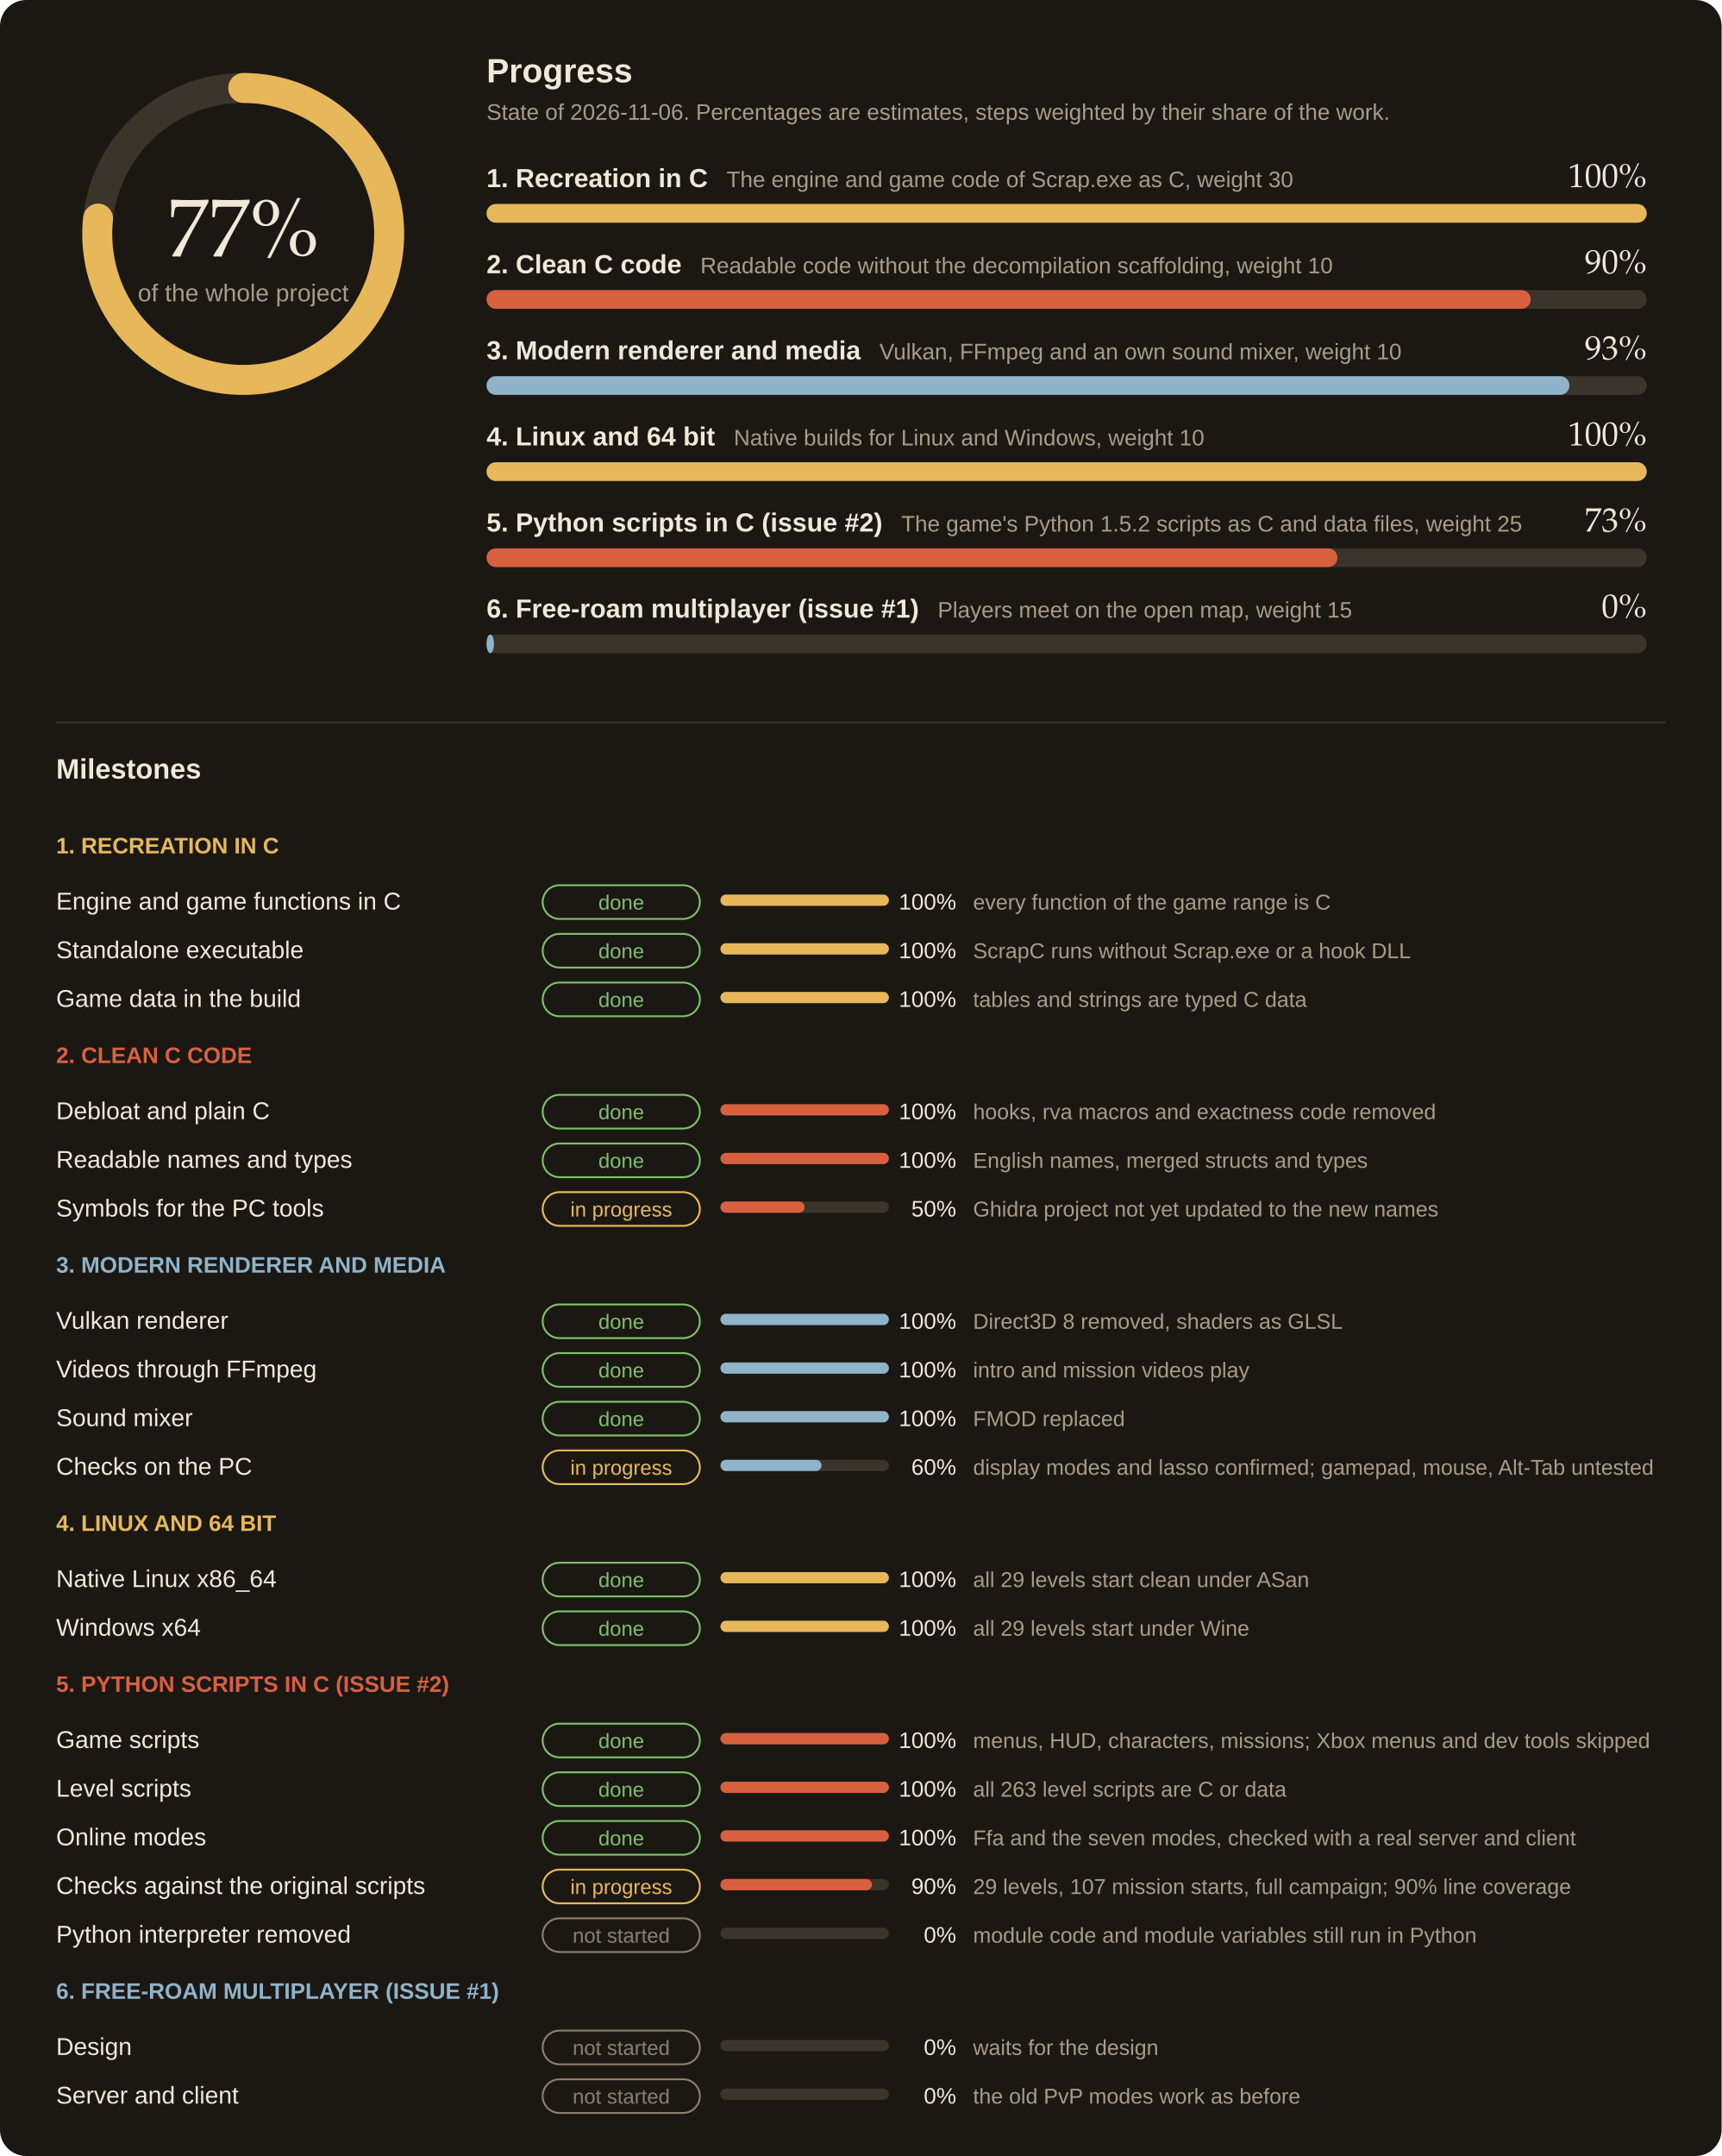
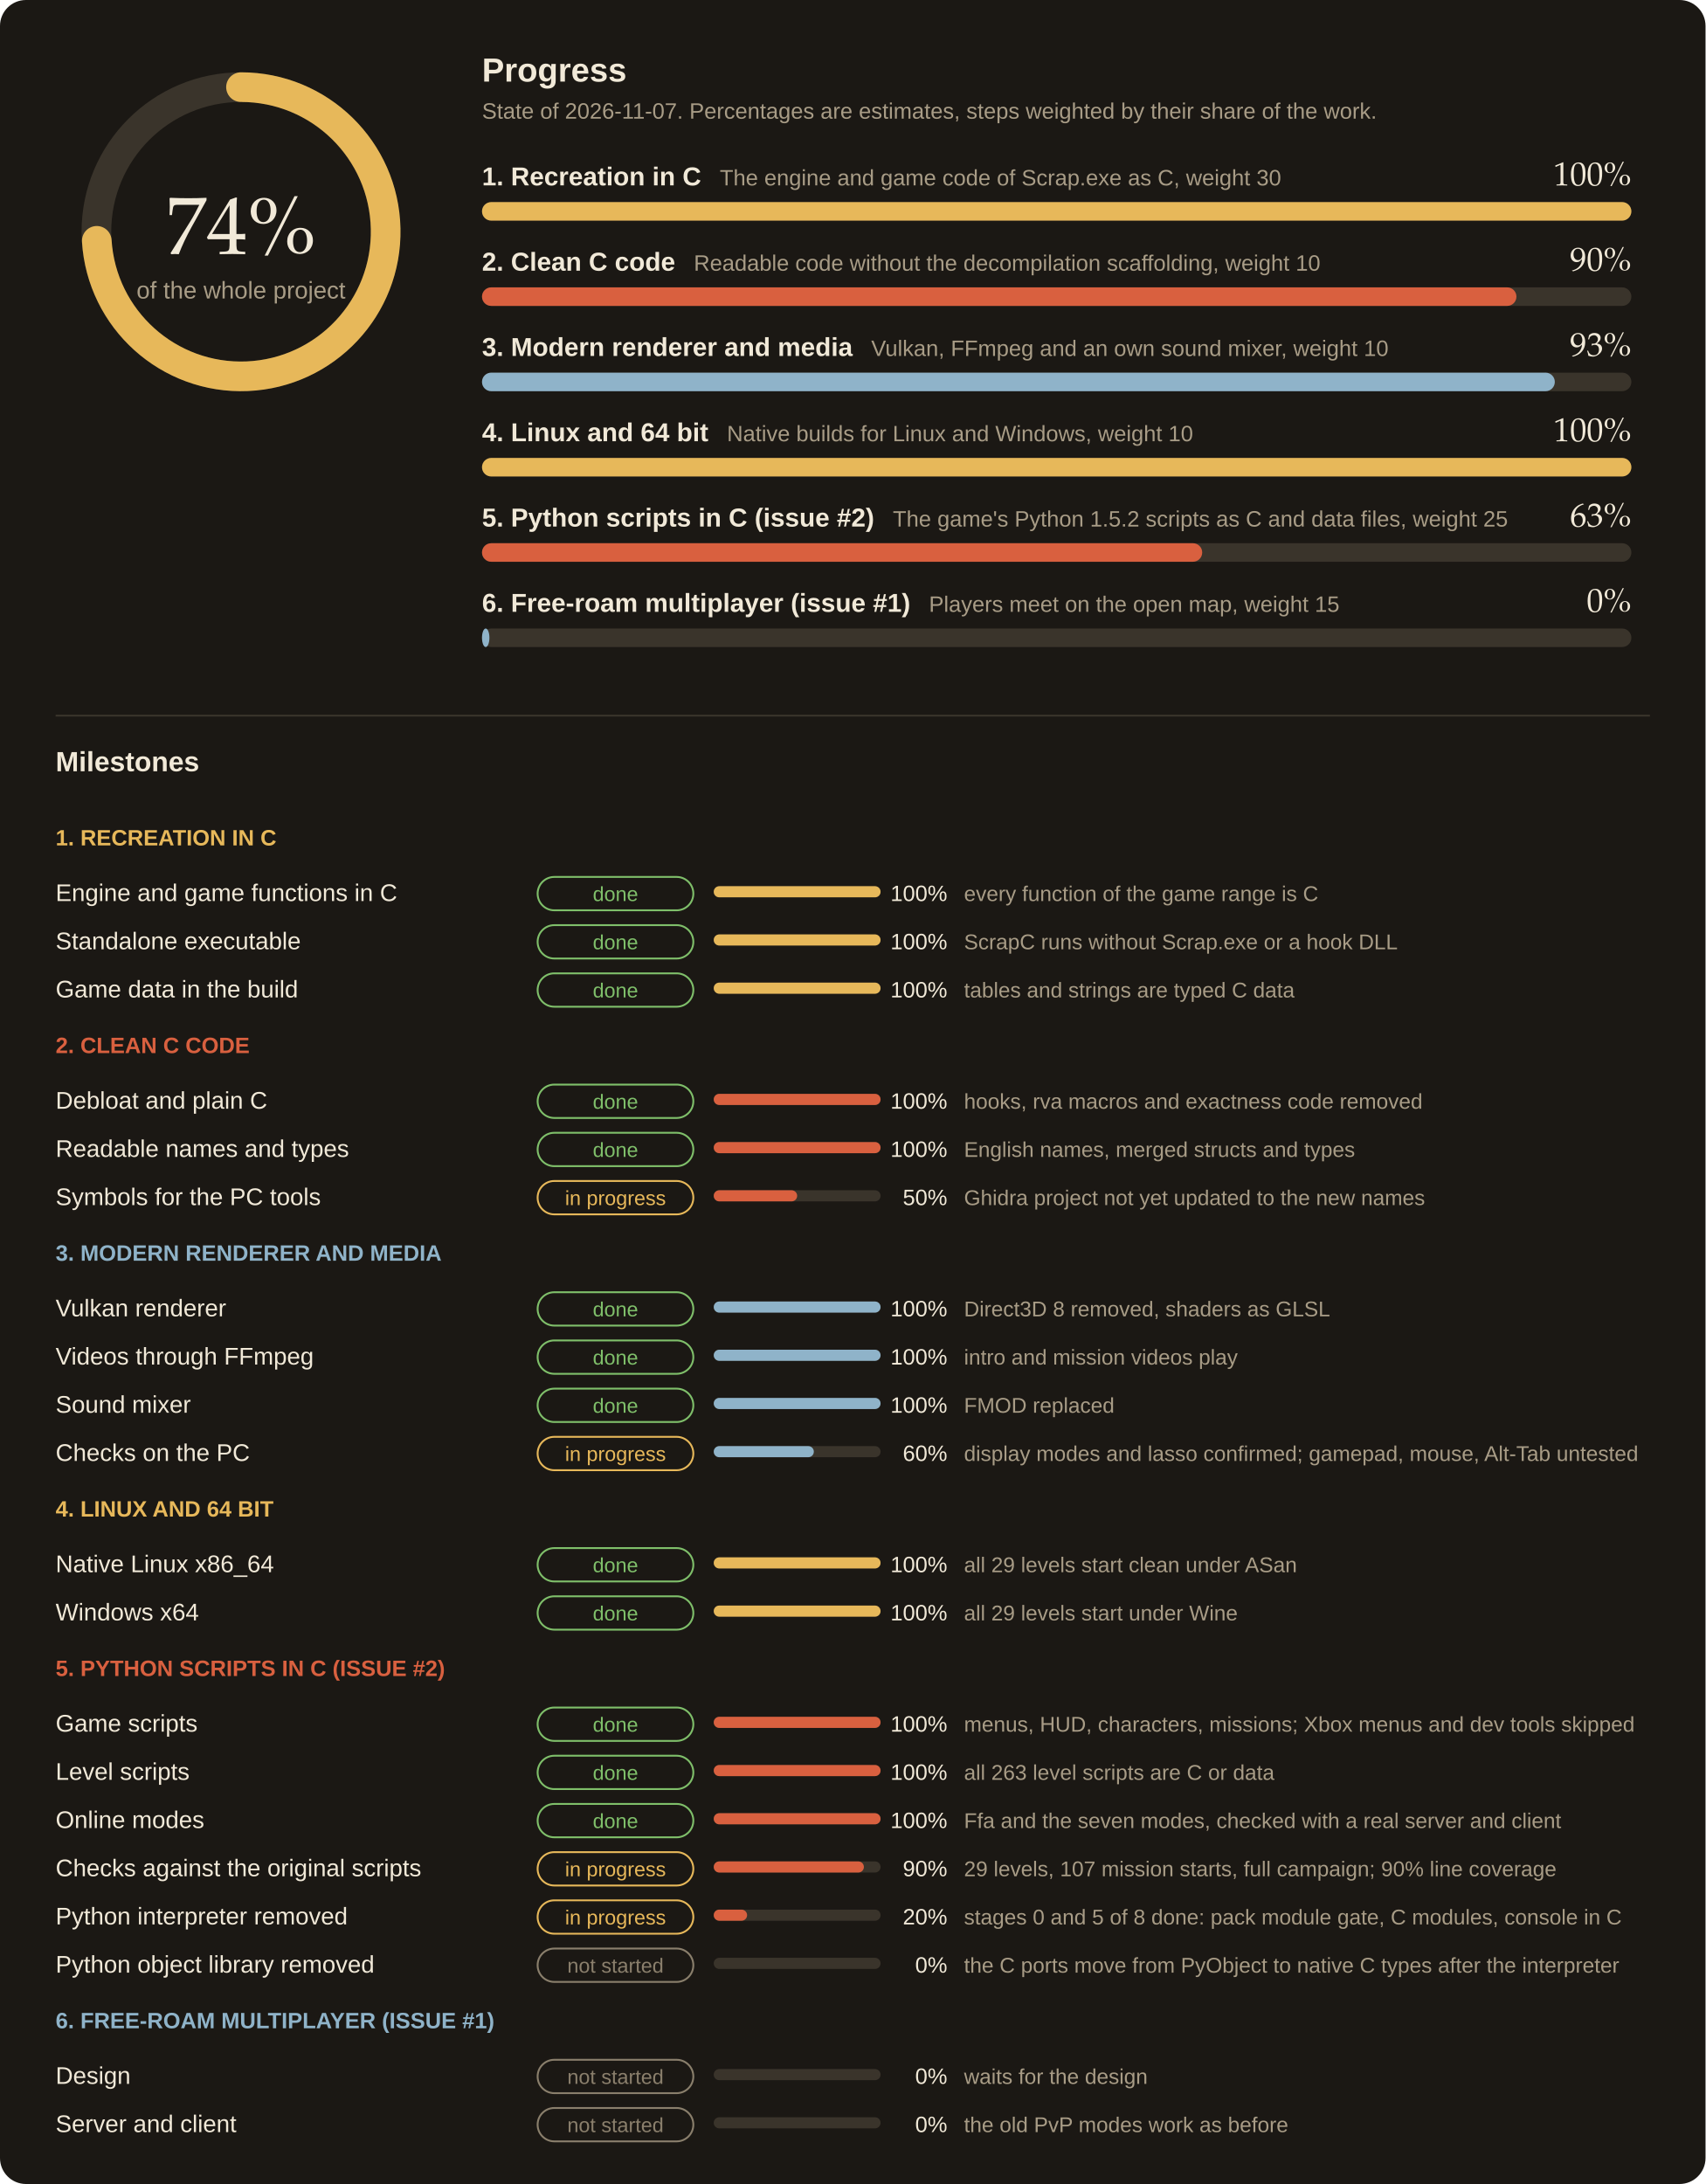
- <svg xmlns="http://www.w3.org/2000/svg" viewBox="0 0 920 1152" width="920" height="1152">
-   <rect width="920" height="1152" rx="14" fill="#1b1814" />
+ <svg xmlns="http://www.w3.org/2000/svg" viewBox="0 0 920 1178" width="920" height="1178">
+   <rect width="920" height="1178" rx="14" fill="#1b1814" />
  <circle cx="130" cy="125" r="78" fill="none" stroke="#3a342b" stroke-width="16" />
-   <path d="M130.0,47.0 A78,78 0 1 1 52.4,116.8" fill="none" stroke="#e7b85a" stroke-width="16" stroke-linecap="round" />
-   <text x="130" y="137" text-anchor="middle" font-family="'Palatino Linotype', 'Book Antiqua', Palatino, Georgia, serif" font-size="44" fill="#f1e9d8">77%</text>
+   <path d="M130.0,47.0 A78,78 0 1 1 52.2,129.9" fill="none" stroke="#e7b85a" stroke-width="16" stroke-linecap="round" />
+   <text x="130" y="137" text-anchor="middle" font-family="'Palatino Linotype', 'Book Antiqua', Palatino, Georgia, serif" font-size="44" fill="#f1e9d8">74%</text>
  <text x="130" y="161" text-anchor="middle" font-family="'Segoe UI', 'Helvetica Neue', Arial, sans-serif" font-size="13" fill="#a89c86">of the whole project</text>
  <text x="260" y="44" font-family="'Segoe UI', 'Helvetica Neue', Arial, sans-serif" font-size="18" font-weight="600" fill="#f1e9d8">Progress</text>
-   <text x="260" y="64" font-family="'Segoe UI', 'Helvetica Neue', Arial, sans-serif" font-size="12" fill="#a89c86">State of 2026-11-06. Percentages are estimates, steps weighted by their share of the work.</text>
+   <text x="260" y="64" font-family="'Segoe UI', 'Helvetica Neue', Arial, sans-serif" font-size="12" fill="#a89c86">State of 2026-11-07. Percentages are estimates, steps weighted by their share of the work.</text>
  <text x="260" y="100" font-family="'Segoe UI', 'Helvetica Neue', Arial, sans-serif" font-size="14" font-weight="600" fill="#f1e9d8">1. Recreation in C<tspan dx="10" font-weight="400" fill="#a89c86" font-size="12">The engine and game code of Scrap.exe as C, weight 30</tspan>
  </text>
  <text x="880" y="100" text-anchor="end" font-family="'Palatino Linotype', 'Book Antiqua', Palatino, Georgia, serif" font-size="18" fill="#f1e9d8">100%</text>
  <rect x="260" y="109" width="620" height="10" rx="5" fill="#3a342b" />
  <rect x="260" y="109" width="620.0" height="10" rx="5" fill="#e7b85a" />
  <text x="260" y="146" font-family="'Segoe UI', 'Helvetica Neue', Arial, sans-serif" font-size="14" font-weight="600" fill="#f1e9d8">2. Clean C code<tspan dx="10" font-weight="400" fill="#a89c86" font-size="12">Readable code without the decompilation scaffolding, weight 10</tspan>
  </text>
  <text x="880" y="146" text-anchor="end" font-family="'Palatino Linotype', 'Book Antiqua', Palatino, Georgia, serif" font-size="18" fill="#f1e9d8">90%</text>
  <rect x="260" y="155" width="620" height="10" rx="5" fill="#3a342b" />
  <rect x="260" y="155" width="558.0" height="10" rx="5" fill="#d9603f" />
  <text x="260" y="192" font-family="'Segoe UI', 'Helvetica Neue', Arial, sans-serif" font-size="14" font-weight="600" fill="#f1e9d8">3. Modern renderer and media<tspan dx="10" font-weight="400" fill="#a89c86" font-size="12">Vulkan, FFmpeg and an own sound mixer, weight 10</tspan>
  </text>
  <text x="880" y="192" text-anchor="end" font-family="'Palatino Linotype', 'Book Antiqua', Palatino, Georgia, serif" font-size="18" fill="#f1e9d8">93%</text>
  <rect x="260" y="201" width="620" height="10" rx="5" fill="#3a342b" />
  <rect x="260" y="201" width="578.7" height="10" rx="5" fill="#8fb3c9" />
  <text x="260" y="238" font-family="'Segoe UI', 'Helvetica Neue', Arial, sans-serif" font-size="14" font-weight="600" fill="#f1e9d8">4. Linux and 64 bit<tspan dx="10" font-weight="400" fill="#a89c86" font-size="12">Native builds for Linux and Windows, weight 10</tspan>
  </text>
  <text x="880" y="238" text-anchor="end" font-family="'Palatino Linotype', 'Book Antiqua', Palatino, Georgia, serif" font-size="18" fill="#f1e9d8">100%</text>
  <rect x="260" y="247" width="620" height="10" rx="5" fill="#3a342b" />
  <rect x="260" y="247" width="620.0" height="10" rx="5" fill="#e7b85a" />
  <text x="260" y="284" font-family="'Segoe UI', 'Helvetica Neue', Arial, sans-serif" font-size="14" font-weight="600" fill="#f1e9d8">5. Python scripts in C (issue #2)<tspan dx="10" font-weight="400" fill="#a89c86" font-size="12">The game's Python 1.5.2 scripts as C and data files, weight 25</tspan>
  </text>
-   <text x="880" y="284" text-anchor="end" font-family="'Palatino Linotype', 'Book Antiqua', Palatino, Georgia, serif" font-size="18" fill="#f1e9d8">73%</text>
+   <text x="880" y="284" text-anchor="end" font-family="'Palatino Linotype', 'Book Antiqua', Palatino, Georgia, serif" font-size="18" fill="#f1e9d8">63%</text>
  <rect x="260" y="293" width="620" height="10" rx="5" fill="#3a342b" />
-   <rect x="260" y="293" width="454.7" height="10" rx="5" fill="#d9603f" />
+   <rect x="260" y="293" width="388.5" height="10" rx="5" fill="#d9603f" />
  <text x="260" y="330" font-family="'Segoe UI', 'Helvetica Neue', Arial, sans-serif" font-size="14" font-weight="600" fill="#f1e9d8">6. Free-roam multiplayer (issue #1)<tspan dx="10" font-weight="400" fill="#a89c86" font-size="12">Players meet on the open map, weight 15</tspan>
  </text>
  <text x="880" y="330" text-anchor="end" font-family="'Palatino Linotype', 'Book Antiqua', Palatino, Georgia, serif" font-size="18" fill="#f1e9d8">0%</text>
  <rect x="260" y="339" width="620" height="10" rx="5" fill="#3a342b" />
  <rect x="260" y="339" width="4.0" height="10" rx="5" fill="#8fb3c9" />
  <line x1="30" y1="386" x2="890" y2="386" stroke="#3a342b" />
  <text x="30" y="416" font-family="'Segoe UI', 'Helvetica Neue', Arial, sans-serif" font-size="15" font-weight="600" fill="#f1e9d8">Milestones</text>
  <text x="30" y="456" font-family="'Segoe UI', 'Helvetica Neue', Arial, sans-serif" font-size="12" font-weight="600" fill="#e7b85a">1. RECREATION IN C</text>
  <text x="30" y="486" font-family="'Segoe UI', 'Helvetica Neue', Arial, sans-serif" font-size="13" fill="#f1e9d8">Engine and game functions in C</text>
  <rect x="290" y="473" width="84" height="18" rx="9" fill="none" stroke="#7fbf6a" />
  <text x="332" y="486" text-anchor="middle" font-family="'Segoe UI', 'Helvetica Neue', Arial, sans-serif" font-size="11" fill="#7fbf6a">done</text>
  <rect x="385" y="478" width="90" height="6" rx="3" fill="#3a342b" />
  <rect x="385" y="478" width="90.0" height="6" rx="3" fill="#e7b85a" />
  <text x="511" y="486" text-anchor="end" font-family="'Segoe UI', 'Helvetica Neue', Arial, sans-serif" font-size="12" fill="#f1e9d8">100%</text>
  <text x="520" y="486" font-family="'Segoe UI', 'Helvetica Neue', Arial, sans-serif" font-size="11.5" fill="#a89c86">every function of the game range is C</text>
  <text x="30" y="512" font-family="'Segoe UI', 'Helvetica Neue', Arial, sans-serif" font-size="13" fill="#f1e9d8">Standalone executable</text>
  <rect x="290" y="499" width="84" height="18" rx="9" fill="none" stroke="#7fbf6a" />
  <text x="332" y="512" text-anchor="middle" font-family="'Segoe UI', 'Helvetica Neue', Arial, sans-serif" font-size="11" fill="#7fbf6a">done</text>
  <rect x="385" y="504" width="90" height="6" rx="3" fill="#3a342b" />
  <rect x="385" y="504" width="90.0" height="6" rx="3" fill="#e7b85a" />
  <text x="511" y="512" text-anchor="end" font-family="'Segoe UI', 'Helvetica Neue', Arial, sans-serif" font-size="12" fill="#f1e9d8">100%</text>
  <text x="520" y="512" font-family="'Segoe UI', 'Helvetica Neue', Arial, sans-serif" font-size="11.5" fill="#a89c86">ScrapC runs without Scrap.exe or a hook DLL</text>
  <text x="30" y="538" font-family="'Segoe UI', 'Helvetica Neue', Arial, sans-serif" font-size="13" fill="#f1e9d8">Game data in the build</text>
  <rect x="290" y="525" width="84" height="18" rx="9" fill="none" stroke="#7fbf6a" />
  <text x="332" y="538" text-anchor="middle" font-family="'Segoe UI', 'Helvetica Neue', Arial, sans-serif" font-size="11" fill="#7fbf6a">done</text>
  <rect x="385" y="530" width="90" height="6" rx="3" fill="#3a342b" />
  <rect x="385" y="530" width="90.0" height="6" rx="3" fill="#e7b85a" />
  <text x="511" y="538" text-anchor="end" font-family="'Segoe UI', 'Helvetica Neue', Arial, sans-serif" font-size="12" fill="#f1e9d8">100%</text>
  <text x="520" y="538" font-family="'Segoe UI', 'Helvetica Neue', Arial, sans-serif" font-size="11.5" fill="#a89c86">tables and strings are typed C data</text>
  <text x="30" y="568" font-family="'Segoe UI', 'Helvetica Neue', Arial, sans-serif" font-size="12" font-weight="600" fill="#d9603f">2. CLEAN C CODE</text>
  <text x="30" y="598" font-family="'Segoe UI', 'Helvetica Neue', Arial, sans-serif" font-size="13" fill="#f1e9d8">Debloat and plain C</text>
  <rect x="290" y="585" width="84" height="18" rx="9" fill="none" stroke="#7fbf6a" />
  <text x="332" y="598" text-anchor="middle" font-family="'Segoe UI', 'Helvetica Neue', Arial, sans-serif" font-size="11" fill="#7fbf6a">done</text>
  <rect x="385" y="590" width="90" height="6" rx="3" fill="#3a342b" />
  <rect x="385" y="590" width="90.0" height="6" rx="3" fill="#d9603f" />
  <text x="511" y="598" text-anchor="end" font-family="'Segoe UI', 'Helvetica Neue', Arial, sans-serif" font-size="12" fill="#f1e9d8">100%</text>
  <text x="520" y="598" font-family="'Segoe UI', 'Helvetica Neue', Arial, sans-serif" font-size="11.5" fill="#a89c86">hooks, rva macros and exactness code removed</text>
  <text x="30" y="624" font-family="'Segoe UI', 'Helvetica Neue', Arial, sans-serif" font-size="13" fill="#f1e9d8">Readable names and types</text>
  <rect x="290" y="611" width="84" height="18" rx="9" fill="none" stroke="#7fbf6a" />
  <text x="332" y="624" text-anchor="middle" font-family="'Segoe UI', 'Helvetica Neue', Arial, sans-serif" font-size="11" fill="#7fbf6a">done</text>
  <rect x="385" y="616" width="90" height="6" rx="3" fill="#3a342b" />
  <rect x="385" y="616" width="90.0" height="6" rx="3" fill="#d9603f" />
  <text x="511" y="624" text-anchor="end" font-family="'Segoe UI', 'Helvetica Neue', Arial, sans-serif" font-size="12" fill="#f1e9d8">100%</text>
  <text x="520" y="624" font-family="'Segoe UI', 'Helvetica Neue', Arial, sans-serif" font-size="11.5" fill="#a89c86">English names, merged structs and types</text>
  <text x="30" y="650" font-family="'Segoe UI', 'Helvetica Neue', Arial, sans-serif" font-size="13" fill="#f1e9d8">Symbols for the PC tools</text>
  <rect x="290" y="637" width="84" height="18" rx="9" fill="none" stroke="#e7b85a" />
  <text x="332" y="650" text-anchor="middle" font-family="'Segoe UI', 'Helvetica Neue', Arial, sans-serif" font-size="11" fill="#e7b85a">in progress</text>
  <rect x="385" y="642" width="90" height="6" rx="3" fill="#3a342b" />
  <rect x="385" y="642" width="45.0" height="6" rx="3" fill="#d9603f" />
  <text x="511" y="650" text-anchor="end" font-family="'Segoe UI', 'Helvetica Neue', Arial, sans-serif" font-size="12" fill="#f1e9d8">50%</text>
  <text x="520" y="650" font-family="'Segoe UI', 'Helvetica Neue', Arial, sans-serif" font-size="11.5" fill="#a89c86">Ghidra project not yet updated to the new names</text>
  <text x="30" y="680" font-family="'Segoe UI', 'Helvetica Neue', Arial, sans-serif" font-size="12" font-weight="600" fill="#8fb3c9">3. MODERN RENDERER AND MEDIA</text>
  <text x="30" y="710" font-family="'Segoe UI', 'Helvetica Neue', Arial, sans-serif" font-size="13" fill="#f1e9d8">Vulkan renderer</text>
  <rect x="290" y="697" width="84" height="18" rx="9" fill="none" stroke="#7fbf6a" />
  <text x="332" y="710" text-anchor="middle" font-family="'Segoe UI', 'Helvetica Neue', Arial, sans-serif" font-size="11" fill="#7fbf6a">done</text>
  <rect x="385" y="702" width="90" height="6" rx="3" fill="#3a342b" />
  <rect x="385" y="702" width="90.0" height="6" rx="3" fill="#8fb3c9" />
  <text x="511" y="710" text-anchor="end" font-family="'Segoe UI', 'Helvetica Neue', Arial, sans-serif" font-size="12" fill="#f1e9d8">100%</text>
  <text x="520" y="710" font-family="'Segoe UI', 'Helvetica Neue', Arial, sans-serif" font-size="11.5" fill="#a89c86">Direct3D 8 removed, shaders as GLSL</text>
  <text x="30" y="736" font-family="'Segoe UI', 'Helvetica Neue', Arial, sans-serif" font-size="13" fill="#f1e9d8">Videos through FFmpeg</text>
  <rect x="290" y="723" width="84" height="18" rx="9" fill="none" stroke="#7fbf6a" />
  <text x="332" y="736" text-anchor="middle" font-family="'Segoe UI', 'Helvetica Neue', Arial, sans-serif" font-size="11" fill="#7fbf6a">done</text>
  <rect x="385" y="728" width="90" height="6" rx="3" fill="#3a342b" />
  <rect x="385" y="728" width="90.0" height="6" rx="3" fill="#8fb3c9" />
  <text x="511" y="736" text-anchor="end" font-family="'Segoe UI', 'Helvetica Neue', Arial, sans-serif" font-size="12" fill="#f1e9d8">100%</text>
  <text x="520" y="736" font-family="'Segoe UI', 'Helvetica Neue', Arial, sans-serif" font-size="11.5" fill="#a89c86">intro and mission videos play</text>
  <text x="30" y="762" font-family="'Segoe UI', 'Helvetica Neue', Arial, sans-serif" font-size="13" fill="#f1e9d8">Sound mixer</text>
  <rect x="290" y="749" width="84" height="18" rx="9" fill="none" stroke="#7fbf6a" />
  <text x="332" y="762" text-anchor="middle" font-family="'Segoe UI', 'Helvetica Neue', Arial, sans-serif" font-size="11" fill="#7fbf6a">done</text>
  <rect x="385" y="754" width="90" height="6" rx="3" fill="#3a342b" />
  <rect x="385" y="754" width="90.0" height="6" rx="3" fill="#8fb3c9" />
  <text x="511" y="762" text-anchor="end" font-family="'Segoe UI', 'Helvetica Neue', Arial, sans-serif" font-size="12" fill="#f1e9d8">100%</text>
  <text x="520" y="762" font-family="'Segoe UI', 'Helvetica Neue', Arial, sans-serif" font-size="11.5" fill="#a89c86">FMOD replaced</text>
  <text x="30" y="788" font-family="'Segoe UI', 'Helvetica Neue', Arial, sans-serif" font-size="13" fill="#f1e9d8">Checks on the PC</text>
  <rect x="290" y="775" width="84" height="18" rx="9" fill="none" stroke="#e7b85a" />
  <text x="332" y="788" text-anchor="middle" font-family="'Segoe UI', 'Helvetica Neue', Arial, sans-serif" font-size="11" fill="#e7b85a">in progress</text>
  <rect x="385" y="780" width="90" height="6" rx="3" fill="#3a342b" />
  <rect x="385" y="780" width="54.0" height="6" rx="3" fill="#8fb3c9" />
  <text x="511" y="788" text-anchor="end" font-family="'Segoe UI', 'Helvetica Neue', Arial, sans-serif" font-size="12" fill="#f1e9d8">60%</text>
  <text x="520" y="788" font-family="'Segoe UI', 'Helvetica Neue', Arial, sans-serif" font-size="11.5" fill="#a89c86">display modes and lasso confirmed; gamepad, mouse, Alt-Tab untested</text>
  <text x="30" y="818" font-family="'Segoe UI', 'Helvetica Neue', Arial, sans-serif" font-size="12" font-weight="600" fill="#e7b85a">4. LINUX AND 64 BIT</text>
  <text x="30" y="848" font-family="'Segoe UI', 'Helvetica Neue', Arial, sans-serif" font-size="13" fill="#f1e9d8">Native Linux x86_64</text>
  <rect x="290" y="835" width="84" height="18" rx="9" fill="none" stroke="#7fbf6a" />
  <text x="332" y="848" text-anchor="middle" font-family="'Segoe UI', 'Helvetica Neue', Arial, sans-serif" font-size="11" fill="#7fbf6a">done</text>
  <rect x="385" y="840" width="90" height="6" rx="3" fill="#3a342b" />
  <rect x="385" y="840" width="90.0" height="6" rx="3" fill="#e7b85a" />
  <text x="511" y="848" text-anchor="end" font-family="'Segoe UI', 'Helvetica Neue', Arial, sans-serif" font-size="12" fill="#f1e9d8">100%</text>
  <text x="520" y="848" font-family="'Segoe UI', 'Helvetica Neue', Arial, sans-serif" font-size="11.5" fill="#a89c86">all 29 levels start clean under ASan</text>
  <text x="30" y="874" font-family="'Segoe UI', 'Helvetica Neue', Arial, sans-serif" font-size="13" fill="#f1e9d8">Windows x64</text>
  <rect x="290" y="861" width="84" height="18" rx="9" fill="none" stroke="#7fbf6a" />
  <text x="332" y="874" text-anchor="middle" font-family="'Segoe UI', 'Helvetica Neue', Arial, sans-serif" font-size="11" fill="#7fbf6a">done</text>
  <rect x="385" y="866" width="90" height="6" rx="3" fill="#3a342b" />
  <rect x="385" y="866" width="90.0" height="6" rx="3" fill="#e7b85a" />
  <text x="511" y="874" text-anchor="end" font-family="'Segoe UI', 'Helvetica Neue', Arial, sans-serif" font-size="12" fill="#f1e9d8">100%</text>
  <text x="520" y="874" font-family="'Segoe UI', 'Helvetica Neue', Arial, sans-serif" font-size="11.5" fill="#a89c86">all 29 levels start under Wine</text>
  <text x="30" y="904" font-family="'Segoe UI', 'Helvetica Neue', Arial, sans-serif" font-size="12" font-weight="600" fill="#d9603f">5. PYTHON SCRIPTS IN C (ISSUE #2)</text>
  <text x="30" y="934" font-family="'Segoe UI', 'Helvetica Neue', Arial, sans-serif" font-size="13" fill="#f1e9d8">Game scripts</text>
  <rect x="290" y="921" width="84" height="18" rx="9" fill="none" stroke="#7fbf6a" />
  <text x="332" y="934" text-anchor="middle" font-family="'Segoe UI', 'Helvetica Neue', Arial, sans-serif" font-size="11" fill="#7fbf6a">done</text>
  <rect x="385" y="926" width="90" height="6" rx="3" fill="#3a342b" />
  <rect x="385" y="926" width="90.0" height="6" rx="3" fill="#d9603f" />
  <text x="511" y="934" text-anchor="end" font-family="'Segoe UI', 'Helvetica Neue', Arial, sans-serif" font-size="12" fill="#f1e9d8">100%</text>
  <text x="520" y="934" font-family="'Segoe UI', 'Helvetica Neue', Arial, sans-serif" font-size="11.5" fill="#a89c86">menus, HUD, characters, missions; Xbox menus and dev tools skipped</text>
  <text x="30" y="960" font-family="'Segoe UI', 'Helvetica Neue', Arial, sans-serif" font-size="13" fill="#f1e9d8">Level scripts</text>
  <rect x="290" y="947" width="84" height="18" rx="9" fill="none" stroke="#7fbf6a" />
  <text x="332" y="960" text-anchor="middle" font-family="'Segoe UI', 'Helvetica Neue', Arial, sans-serif" font-size="11" fill="#7fbf6a">done</text>
  <rect x="385" y="952" width="90" height="6" rx="3" fill="#3a342b" />
  <rect x="385" y="952" width="90.0" height="6" rx="3" fill="#d9603f" />
  <text x="511" y="960" text-anchor="end" font-family="'Segoe UI', 'Helvetica Neue', Arial, sans-serif" font-size="12" fill="#f1e9d8">100%</text>
  <text x="520" y="960" font-family="'Segoe UI', 'Helvetica Neue', Arial, sans-serif" font-size="11.5" fill="#a89c86">all 263 level scripts are C or data</text>
  <text x="30" y="986" font-family="'Segoe UI', 'Helvetica Neue', Arial, sans-serif" font-size="13" fill="#f1e9d8">Online modes</text>
  <rect x="290" y="973" width="84" height="18" rx="9" fill="none" stroke="#7fbf6a" />
  <text x="332" y="986" text-anchor="middle" font-family="'Segoe UI', 'Helvetica Neue', Arial, sans-serif" font-size="11" fill="#7fbf6a">done</text>
  <rect x="385" y="978" width="90" height="6" rx="3" fill="#3a342b" />
  <rect x="385" y="978" width="90.0" height="6" rx="3" fill="#d9603f" />
  <text x="511" y="986" text-anchor="end" font-family="'Segoe UI', 'Helvetica Neue', Arial, sans-serif" font-size="12" fill="#f1e9d8">100%</text>
  <text x="520" y="986" font-family="'Segoe UI', 'Helvetica Neue', Arial, sans-serif" font-size="11.5" fill="#a89c86">Ffa and the seven modes, checked with a real server and client</text>
  <text x="30" y="1012" font-family="'Segoe UI', 'Helvetica Neue', Arial, sans-serif" font-size="13" fill="#f1e9d8">Checks against the original scripts</text>
  <rect x="290" y="999" width="84" height="18" rx="9" fill="none" stroke="#e7b85a" />
  <text x="332" y="1012" text-anchor="middle" font-family="'Segoe UI', 'Helvetica Neue', Arial, sans-serif" font-size="11" fill="#e7b85a">in progress</text>
  <rect x="385" y="1004" width="90" height="6" rx="3" fill="#3a342b" />
  <rect x="385" y="1004" width="81.0" height="6" rx="3" fill="#d9603f" />
  <text x="511" y="1012" text-anchor="end" font-family="'Segoe UI', 'Helvetica Neue', Arial, sans-serif" font-size="12" fill="#f1e9d8">90%</text>
  <text x="520" y="1012" font-family="'Segoe UI', 'Helvetica Neue', Arial, sans-serif" font-size="11.5" fill="#a89c86">29 levels, 107 mission starts, full campaign; 90% line coverage</text>
  <text x="30" y="1038" font-family="'Segoe UI', 'Helvetica Neue', Arial, sans-serif" font-size="13" fill="#f1e9d8">Python interpreter removed</text>
-   <rect x="290" y="1025" width="84" height="18" rx="9" fill="none" stroke="#8a7f6c" />
-   <text x="332" y="1038" text-anchor="middle" font-family="'Segoe UI', 'Helvetica Neue', Arial, sans-serif" font-size="11" fill="#8a7f6c">not started</text>
+   <rect x="290" y="1025" width="84" height="18" rx="9" fill="none" stroke="#e7b85a" />
+   <text x="332" y="1038" text-anchor="middle" font-family="'Segoe UI', 'Helvetica Neue', Arial, sans-serif" font-size="11" fill="#e7b85a">in progress</text>
  <rect x="385" y="1030" width="90" height="6" rx="3" fill="#3a342b" />
-   <text x="511" y="1038" text-anchor="end" font-family="'Segoe UI', 'Helvetica Neue', Arial, sans-serif" font-size="12" fill="#f1e9d8">0%</text>
-   <text x="520" y="1038" font-family="'Segoe UI', 'Helvetica Neue', Arial, sans-serif" font-size="11.5" fill="#a89c86">module code and module variables still run in Python</text>
-   <text x="30" y="1068" font-family="'Segoe UI', 'Helvetica Neue', Arial, sans-serif" font-size="12" font-weight="600" fill="#8fb3c9">6. FREE-ROAM MULTIPLAYER (ISSUE #1)</text>
-   <text x="30" y="1098" font-family="'Segoe UI', 'Helvetica Neue', Arial, sans-serif" font-size="13" fill="#f1e9d8">Design</text>
-   <rect x="290" y="1085" width="84" height="18" rx="9" fill="none" stroke="#8a7f6c" />
-   <text x="332" y="1098" text-anchor="middle" font-family="'Segoe UI', 'Helvetica Neue', Arial, sans-serif" font-size="11" fill="#8a7f6c">not started</text>
-   <rect x="385" y="1090" width="90" height="6" rx="3" fill="#3a342b" />
-   <text x="511" y="1098" text-anchor="end" font-family="'Segoe UI', 'Helvetica Neue', Arial, sans-serif" font-size="12" fill="#f1e9d8">0%</text>
-   <text x="520" y="1098" font-family="'Segoe UI', 'Helvetica Neue', Arial, sans-serif" font-size="11.5" fill="#a89c86">waits for the design</text>
-   <text x="30" y="1124" font-family="'Segoe UI', 'Helvetica Neue', Arial, sans-serif" font-size="13" fill="#f1e9d8">Server and client</text>
+   <rect x="385" y="1030" width="18.0" height="6" rx="3" fill="#d9603f" />
+   <text x="511" y="1038" text-anchor="end" font-family="'Segoe UI', 'Helvetica Neue', Arial, sans-serif" font-size="12" fill="#f1e9d8">20%</text>
+   <text x="520" y="1038" font-family="'Segoe UI', 'Helvetica Neue', Arial, sans-serif" font-size="11.5" fill="#a89c86">stages 0 and 5 of 8 done: pack module gate, C modules, console in C</text>
+   <text x="30" y="1064" font-family="'Segoe UI', 'Helvetica Neue', Arial, sans-serif" font-size="13" fill="#f1e9d8">Python object library removed</text>
+   <rect x="290" y="1051" width="84" height="18" rx="9" fill="none" stroke="#8a7f6c" />
+   <text x="332" y="1064" text-anchor="middle" font-family="'Segoe UI', 'Helvetica Neue', Arial, sans-serif" font-size="11" fill="#8a7f6c">not started</text>
+   <rect x="385" y="1056" width="90" height="6" rx="3" fill="#3a342b" />
+   <text x="511" y="1064" text-anchor="end" font-family="'Segoe UI', 'Helvetica Neue', Arial, sans-serif" font-size="12" fill="#f1e9d8">0%</text>
+   <text x="520" y="1064" font-family="'Segoe UI', 'Helvetica Neue', Arial, sans-serif" font-size="11.5" fill="#a89c86">the C ports move from PyObject to native C types after the interpreter</text>
+   <text x="30" y="1094" font-family="'Segoe UI', 'Helvetica Neue', Arial, sans-serif" font-size="12" font-weight="600" fill="#8fb3c9">6. FREE-ROAM MULTIPLAYER (ISSUE #1)</text>
+   <text x="30" y="1124" font-family="'Segoe UI', 'Helvetica Neue', Arial, sans-serif" font-size="13" fill="#f1e9d8">Design</text>
  <rect x="290" y="1111" width="84" height="18" rx="9" fill="none" stroke="#8a7f6c" />
  <text x="332" y="1124" text-anchor="middle" font-family="'Segoe UI', 'Helvetica Neue', Arial, sans-serif" font-size="11" fill="#8a7f6c">not started</text>
  <rect x="385" y="1116" width="90" height="6" rx="3" fill="#3a342b" />
  <text x="511" y="1124" text-anchor="end" font-family="'Segoe UI', 'Helvetica Neue', Arial, sans-serif" font-size="12" fill="#f1e9d8">0%</text>
-   <text x="520" y="1124" font-family="'Segoe UI', 'Helvetica Neue', Arial, sans-serif" font-size="11.5" fill="#a89c86">the old PvP modes work as before</text>
+   <text x="520" y="1124" font-family="'Segoe UI', 'Helvetica Neue', Arial, sans-serif" font-size="11.5" fill="#a89c86">waits for the design</text>
+   <text x="30" y="1150" font-family="'Segoe UI', 'Helvetica Neue', Arial, sans-serif" font-size="13" fill="#f1e9d8">Server and client</text>
+   <rect x="290" y="1137" width="84" height="18" rx="9" fill="none" stroke="#8a7f6c" />
+   <text x="332" y="1150" text-anchor="middle" font-family="'Segoe UI', 'Helvetica Neue', Arial, sans-serif" font-size="11" fill="#8a7f6c">not started</text>
+   <rect x="385" y="1142" width="90" height="6" rx="3" fill="#3a342b" />
+   <text x="511" y="1150" text-anchor="end" font-family="'Segoe UI', 'Helvetica Neue', Arial, sans-serif" font-size="12" fill="#f1e9d8">0%</text>
+   <text x="520" y="1150" font-family="'Segoe UI', 'Helvetica Neue', Arial, sans-serif" font-size="11.5" fill="#a89c86">the old PvP modes work as before</text>
</svg>
